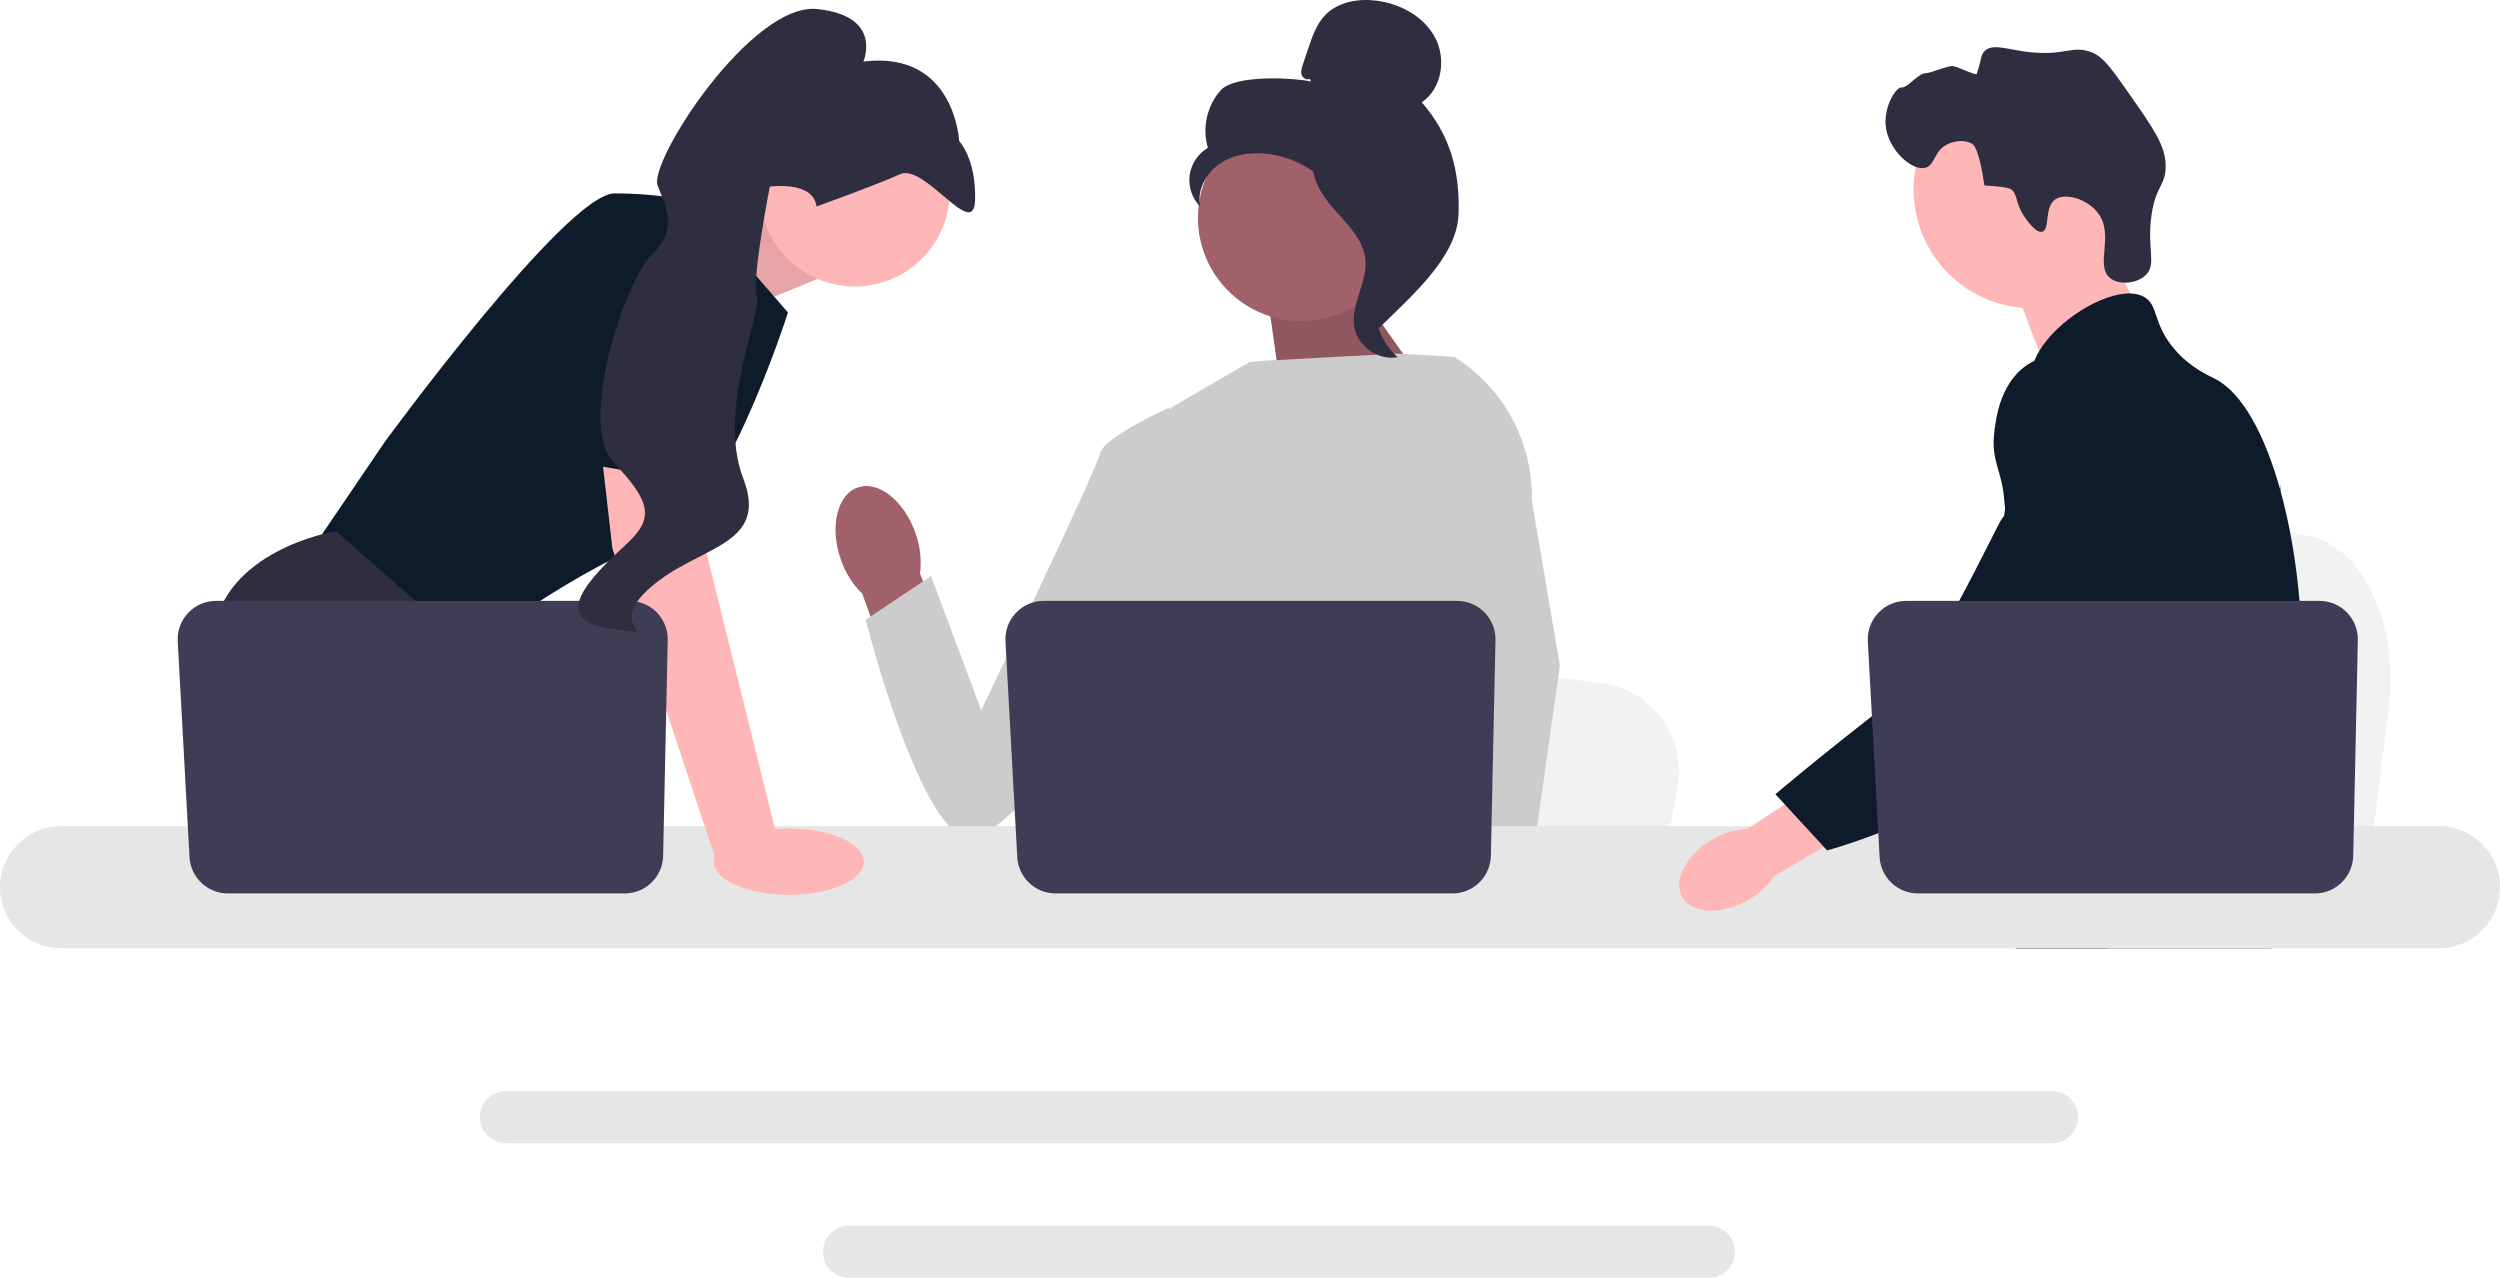
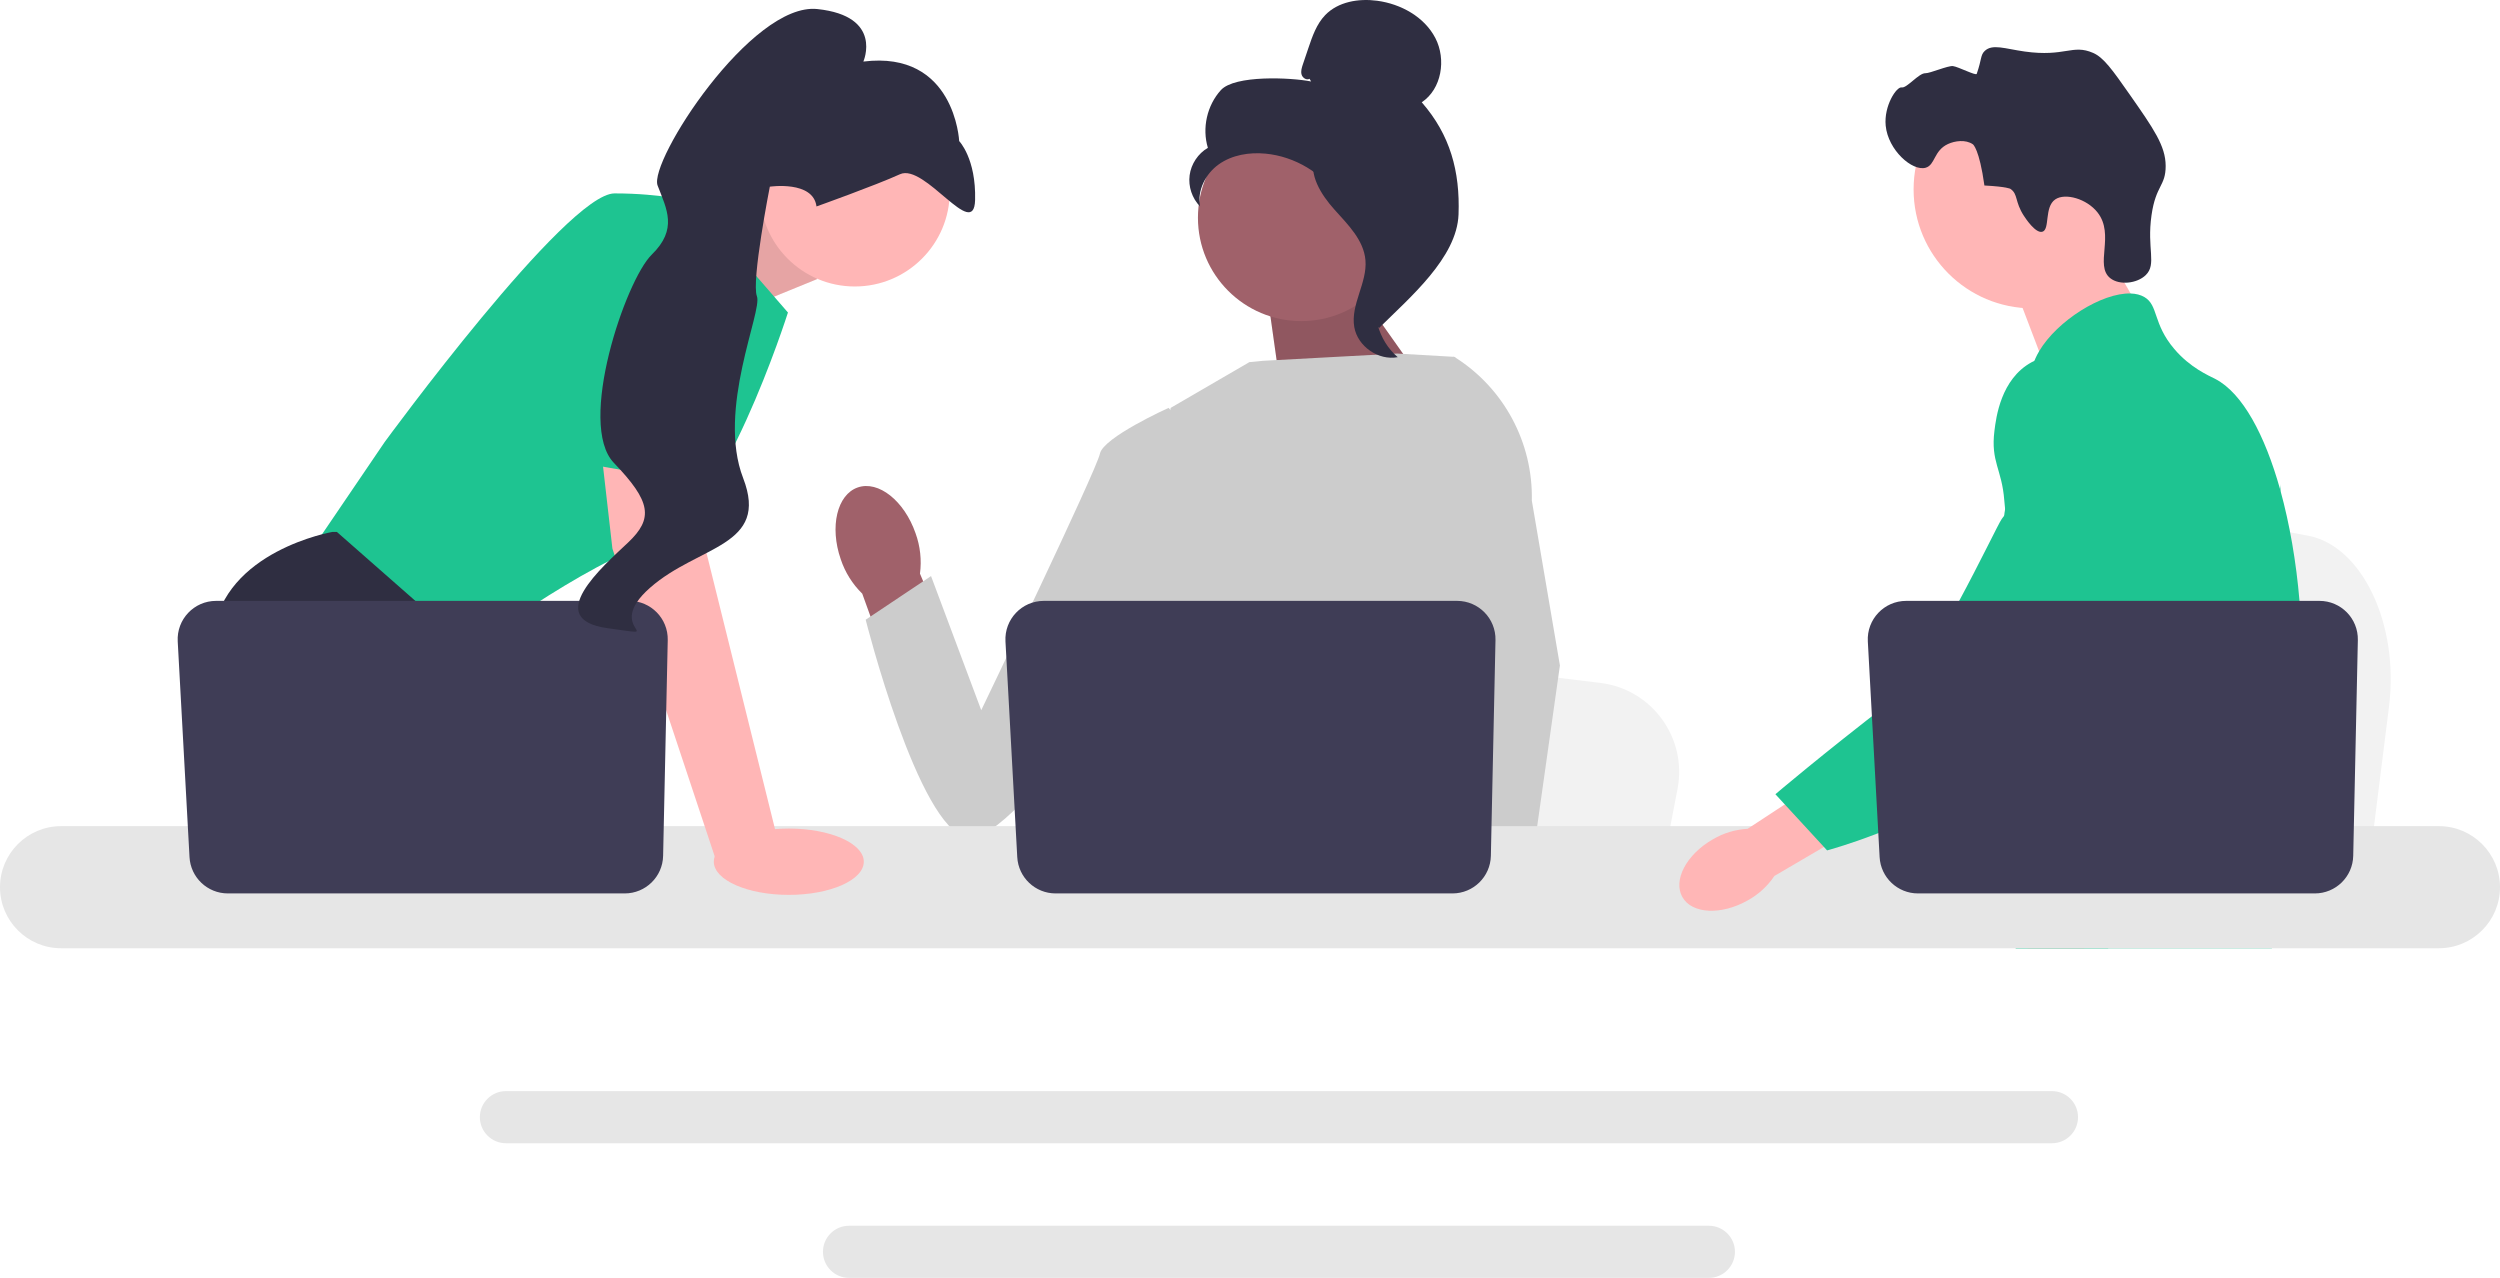
<svg xmlns="http://www.w3.org/2000/svg" width="866.81" height="443.068" viewBox="0 0 866.81 443.068">
  <path d="M828.335,244.952l-2.715,21.622-6.739,53.704h-135.383c1.057-12.037,2.502-29.362,4.046-48.065,.152-1.868,.312-3.748,.464-5.639,3.872-47.014,8.108-100.216,8.108-100.216l17.799,3.316,34.532,6.421,14.071,2.615,37.681,7.017c18.787,3.491,31.71,30.693,28.135,59.226Z" fill="#f2f2f2" />
  <polygon points="725.93 79.358 742.579 108.492 710.58 131.169 696.93 95.358 725.93 79.358" fill="#ffb6b6" />
  <circle cx="704.735" cy="65.675" r="41.244" fill="#ffb6b6" />
  <path d="M701.774,74.896c-3.275-4.984-1.99-7.591-4.731-9.423-0-0-1.103-.737-8.999-1.157h0c-1.768-12.724-3.975-14.267-3.975-14.267-2.543-1.778-6.318-1.201-8.666-.113-4.966,2.3-4.391,7.269-7.735,8.22-4.619,1.314-13.024-6.092-13.852-14.569-.675-6.915,3.78-13.631,5.547-13.276,1.752,.352,5.947-5.003,8.212-4.92,1.547,.056,7.867-2.691,9.567-2.476,1.857,.235,7.978,3.429,8.234,2.699,1.773-5.072,1.252-6.479,2.756-7.93,2.665-2.571,7.026-.781,13.866,.181,14.074,1.978,16.531-2.663,23.743,.483,3.644,1.589,6.692,5.874,12.641,14.38,8.319,11.895,12.479,17.842,12.506,24.779,.027,7.074-3.398,6.625-4.903,17.098-1.675,11.658,1.884,16.989-2.004,20.777-3.005,2.927-9.113,3.622-12.322,1.053-5.494-4.399,1.696-15.012-4.384-22.767-3.732-4.76-11.238-6.878-14.676-4.525-3.888,2.66-1.746,10.469-4.48,11.21-2.341,.634-5.772-4.588-6.343-5.457Z" fill="#2f2e41" />
-   <path d="M797.85,237.338c-1.15,19.67-5.72,25.88-7.32,49.11-.35,5.1-.56,11.02-.56,18.08,0,1.8,.01,3.54,.01,5.24,0,3.62-.069,7.04-.49,10.51-.319,2.77-.869,5.56-1.779,8.5h-88.83c-.01-.02-.01-.04-.021-.06-.52-2.26-.85-4.42-1.1-6.49-.08-.66-.15-1.31-.21-1.95-.08-.75-.15-1.49-.22-2.22-.271-2.91-.54-5.66-1.181-8.29-.859-3.63-2.42-7.05-5.62-10.35-1.31-1.35-2.619-2.4-3.899-3.32-.25-.17-.49-.34-.74-.51-3.54-2.43-6.89-4.18-9.79-9.14-.05-.07-.09-.15-.13-.22-.5-.87-1.8-3.15-2.74-6.19-.99-3.16-1.59-7.13-.51-11.19,2.57-9.62,12.09-10.58,19.87-20.3,.84-1.05,1.67-2.21,2.46-3.5,3.52-5.72,4.47-10.76,5.59-16.75,.18-.97,.34-1.93,.47-2.86,.101-.7,.19-1.39,.261-2.07,.619-5.71,.319-10.63-.41-15.03-2.38-14.41-9.4-23.33-4.44-36.26,1.561-4.06,3.771-7.11,6-9.72,4.72-5.53,9.57-9.12,8.73-16.26-.851-7.2-6.311-8.19-6.92-14.48-.311-3.18,.729-6.53,2.68-9.82v-.01c6.24-10.59,21.82-20.34,31.72-20.03,1.83,.05,3.45,.46,4.8,1.25,4.891,2.88,2.851,9.17,10.341,17.99,5.569,6.55,11.869,9.17,14.26,10.41,9.47,4.94,17.17,19.51,22.399,38.14,.04,.14,.08,.28,.12,.43,3.23,11.67,5.511,24.92,6.641,38.36,.479,5.69,.76,11.41,.819,17.07,.051,4.52-.05,8.44-.26,11.93Z" fill="#0d1b2a" />
+   <path d="M797.85,237.338c-1.15,19.67-5.72,25.88-7.32,49.11-.35,5.1-.56,11.02-.56,18.08,0,1.8,.01,3.54,.01,5.24,0,3.62-.069,7.04-.49,10.51-.319,2.77-.869,5.56-1.779,8.5h-88.83c-.01-.02-.01-.04-.021-.06-.52-2.26-.85-4.42-1.1-6.49-.08-.66-.15-1.31-.21-1.95-.08-.75-.15-1.49-.22-2.22-.271-2.91-.54-5.66-1.181-8.29-.859-3.63-2.42-7.05-5.62-10.35-1.31-1.35-2.619-2.4-3.899-3.32-.25-.17-.49-.34-.74-.51-3.54-2.43-6.89-4.18-9.79-9.14-.05-.07-.09-.15-.13-.22-.5-.87-1.8-3.15-2.74-6.19-.99-3.16-1.59-7.13-.51-11.19,2.57-9.62,12.09-10.58,19.87-20.3,.84-1.05,1.67-2.21,2.46-3.5,3.52-5.72,4.47-10.76,5.59-16.75,.18-.97,.34-1.93,.47-2.86,.101-.7,.19-1.39,.261-2.07,.619-5.71,.319-10.63-.41-15.03-2.38-14.41-9.4-23.33-4.44-36.26,1.561-4.06,3.771-7.11,6-9.72,4.72-5.53,9.57-9.12,8.73-16.26-.851-7.2-6.311-8.19-6.92-14.48-.311-3.18,.729-6.53,2.68-9.82v-.01c6.24-10.59,21.82-20.34,31.72-20.03,1.83,.05,3.45,.46,4.8,1.25,4.891,2.88,2.851,9.17,10.341,17.99,5.569,6.55,11.869,9.17,14.26,10.41,9.47,4.94,17.17,19.51,22.399,38.14,.04,.14,.08,.28,.12,.43,3.23,11.67,5.511,24.92,6.641,38.36,.479,5.69,.76,11.41,.819,17.07,.051,4.52-.05,8.44-.26,11.93Z" fill="#1ec491" />
  <g>
    <polygon points="731.331 304.728 729.52 309.768 728.38 312.927 725.74 320.278 722.68 328.778 703.01 328.778 706.31 320.278 707.84 316.318 710.38 309.768 714.64 298.768 731.331 304.728" fill="#ffb6b6" />
-     <path d="M790.84,167.827c-.05,.65-.12,1.37-.19,2.15-.779,7.94-2.62,22.15-5.31,38.36-1.42,8.55-3.08,17.66-4.95,26.71-4.02,19.53-9.02,38.76-14.67,51.4-1.01,2.28-2.05,4.34-3.11,6.16-.81,1.39-1.66,2.76-2.55,4.11-2.88,4.43-6.11,8.63-9.46,12.55-.13,.17-.28,.33-.43,.5-.54,.64-1.101,1.27-1.66,1.9-2.74,3.09-5.54,5.97-8.25,8.61-3.3,3.22-6.48,6.07-9.33,8.5h-31.94l-.13-.06-4.6-2.04s1.31-1.54,3.5-4.45c.45-.59,.93-1.24,1.45-1.95,.64-.87,1.33-1.83,2.069-2.87,1.54-2.18,3.29-4.74,5.17-7.64,3.641-5.61,7.79-12.51,11.98-20.5,.48-.93,.97-1.87,1.46-2.82,.01-.03,.03-.06,.04-.09,.83-1.62,1.65-3.29,2.47-4.99,6.95-14.46,8.94-26.46,9.511-30.35,.8-5.5,1.909-13.19,1.609-21.65-.2-5.58-1.01-11.48-2.939-17.34v-.01c-.4-1.23-.851-2.46-1.36-3.68-.91-2.19-1.99-4.35-3.271-6.48-5.649-9.38-10.239-9.77-13.89-19.99-1.08-3.03-3.53-9.87-2.78-17.09v-.01c.091-.89,.24-1.79,.44-2.69v-.01c.05-.25,.12-.51,.19-.76,.569-2.21,1.51-4.4,2.939-6.48,2.79-4.04,6.6-6.44,10.01-7.87l.011-.01c3.939-1.64,7.34-1.99,8-2.05,14.609-1.3,25.939,10.98,32.13,17.69,2.39,2.59,4.58,4.76,6.58,6.53,15.569,13.9,19.84,5.02,20.949,.43,.17-.71,.261-1.32,.311-1.72Z" fill="#0d1b2a" />
-     <path d="M790.89,167.308c0,.05-.01,.22-.05,.5,.02-.15,.03-.3,.04-.44,0-.03,0-.05,.01-.06Z" fill="#0d1b2a" />
+     <path d="M790.84,167.827c-.05,.65-.12,1.37-.19,2.15-.779,7.94-2.62,22.15-5.31,38.36-1.42,8.55-3.08,17.66-4.95,26.71-4.02,19.53-9.02,38.76-14.67,51.4-1.01,2.28-2.05,4.34-3.11,6.16-.81,1.39-1.66,2.76-2.55,4.11-2.88,4.43-6.11,8.63-9.46,12.55-.13,.17-.28,.33-.43,.5-.54,.64-1.101,1.27-1.66,1.9-2.74,3.09-5.54,5.97-8.25,8.61-3.3,3.22-6.48,6.07-9.33,8.5h-31.94l-.13-.06-4.6-2.04s1.31-1.54,3.5-4.45c.45-.59,.93-1.24,1.45-1.95,.64-.87,1.33-1.83,2.069-2.87,1.54-2.18,3.29-4.74,5.17-7.64,3.641-5.61,7.79-12.51,11.98-20.5,.48-.93,.97-1.87,1.46-2.82,.01-.03,.03-.06,.04-.09,.83-1.62,1.65-3.29,2.47-4.99,6.95-14.46,8.94-26.46,9.511-30.35,.8-5.5,1.909-13.19,1.609-21.65-.2-5.58-1.01-11.48-2.939-17.34v-.01c-.4-1.23-.851-2.46-1.36-3.68-.91-2.19-1.99-4.35-3.271-6.48-5.649-9.38-10.239-9.77-13.89-19.99-1.08-3.03-3.53-9.87-2.78-17.09v-.01c.091-.89,.24-1.79,.44-2.69v-.01c.05-.25,.12-.51,.19-.76,.569-2.21,1.51-4.4,2.939-6.48,2.79-4.04,6.6-6.44,10.01-7.87l.011-.01c3.939-1.64,7.34-1.99,8-2.05,14.609-1.3,25.939,10.98,32.13,17.69,2.39,2.59,4.58,4.76,6.58,6.53,15.569,13.9,19.84,5.02,20.949,.43,.17-.71,.261-1.32,.311-1.72Z" fill="#1ec491" />
+     <path d="M790.89,167.308c0,.05-.01,.22-.05,.5,.02-.15,.03-.3,.04-.44,0-.03,0-.05,.01-.06Z" fill="#1ec491" />
  </g>
  <path d="M711.47,378.318H175.42c-4.98,0-9.04,4.05-9.04,9.03,0,4.99,4.06,9.04,9.04,9.04H711.47c4.979,0,9.03-4.05,9.03-9.04,0-4.98-4.051-9.03-9.03-9.03Z" fill="#e6e6e6" />
  <path d="M592.51,424.998H294.37c-4.98,0-9.03,4.05-9.03,9.03s4.05,9.04,9.03,9.04h298.14c4.98,0,9.04-4.06,9.04-9.04s-4.06-9.03-9.04-9.03Z" fill="#e6e6e6" />
  <polygon points="235.069 81.275 268.853 67.057 283.344 96.762 247.842 111.253 235.069 81.275" fill="#ffb6b6" />
  <polygon points="235.069 81.275 268.853 67.057 283.344 96.762 247.842 111.253 235.069 81.275" opacity=".1" />
-   <path d="M239.872,69.955l33.328,38.4s-23.185,73.177-46.369,79.698-65.932,38.4-65.932,38.4l-53.615-34.777,26.083-38.4s63.034-86.218,79.698-86.218c16.664,0,26.807,2.898,26.807,2.898Z" fill="#0d1b2a" />
+   <path d="M239.872,69.955l33.328,38.4s-23.185,73.177-46.369,79.698-65.932,38.4-65.932,38.4l-53.615-34.777,26.083-38.4s63.034-86.218,79.698-86.218c16.664,0,26.807,2.898,26.807,2.898Z" fill="#1ec491" />
  <path d="M194.843,320.278H117.261l-4.905-6.557-20.026-26.771-4.608-6.158s-17.389-31.879-13.766-60.86c3.623-28.981,41.298-35.502,41.298-35.502h1.55l46.123,40.53-2.753,37.719,14.606,24.272,20.062,33.328Z" fill="#2f2e41" />
  <polygon points="133.15 320.278 112.356 320.278 112.356 289.486 133.15 320.278" fill="#2f2e41" />
  <path d="M581.644,273.532l-2.587,13.418-6.419,33.328h-128.958c1.007-7.47,2.384-18.222,3.854-29.829,.145-1.159,.297-2.326,.442-3.499,3.688-29.177,7.723-62.193,7.723-62.193l16.954,2.058,32.893,3.985,13.404,1.623,35.893,4.354c17.896,2.166,30.205,19.048,26.8,36.755Z" fill="#f2f2f2" />
  <path d="M764.144,320.278h-69.945c1.065-1.253,1.666-1.978,1.666-1.978l20.968-3.463,43.203-7.129s1.971,5.093,4.108,12.571Z" fill="#2f2e41" />
  <polygon points="467.455 95.766 497.873 138.784 444.814 140.369 439.119 99.942 467.455 95.766" fill="#a0616a" />
  <polygon points="467.455 95.766 497.873 138.784 444.814 140.369 439.119 99.942 467.455 95.766" opacity=".1" />
  <path id="uuid-ae755ff6-bb09-410e-86b1-7d1b81a37005-535" d="M317.446,184.896c-3.903-11.259-12.876-18.372-20.041-15.887-7.165,2.485-9.808,13.625-5.902,24.888,1.499,4.52,4.058,8.616,7.464,11.945l17.14,47.497,22.117-8.518-19.245-45.919c.615-4.724,.089-9.526-1.533-14.005Z" fill="#a0616a" />
  <path d="M523.347,162.977l-.042,43.841-4.079,16.193-8.39,33.306-6.108,30.633-4.55,22.822-1.623,8.151c-1.224,.819-2.442,1.601-3.659,2.355h-105.976c-6.021-3.615-9.39-6.427-9.39-6.427,0,0,1.666-1.565,3.572-4.079,3.217-4.246,7.108-11.201,4.724-17.845-.5-1.391-.63-3.086-.478-4.977,.971-12.476,14.056-33.574,14.056-33.574l-2.71-31.314-1.188-13.722,8.378-66.91,27.307-15.874,4.714-.456,46.536-2.514,19.234,1.108,.877,.239,18.794,39.045Z" fill="#ccc" />
  <g>
    <polygon points="525.414 320.278 502.229 320.278 501.208 309.772 501.186 309.562 507.75 309.113 524.827 307.947 525.124 314.235 525.356 319.061 525.414 320.278" fill="#ffb6b6" />
    <path d="M531.121,173.576l9.739,57.143-7.948,56.23-1.239,8.752-2.188,15.454-.674,4.753,.022,.514,.167,3.855h-27.532l-1.014-10.506-.087-.942-2.072-21.518-.036-.362-4.398-45.63,8.622-32.98,.638-2.427v-.007l3.751-56.469-2.905-25.663-.029-.239c.058,.036,.109,.073,.167,.109,.152,.094,.304,.188,.449,.29,16.925,10.737,27.01,29.575,26.568,49.644Z" fill="#ccc" />
  </g>
  <path d="M415.748,152.379l-10.587-10.951s-22.664,10.218-23.794,15.886c-1.13,5.669-41.146,88.926-41.146,88.926l-17.41-46.499-22.662,15.13s18.184,72.192,35.19,75.581,74.002-85.446,74.002-85.446l6.408-52.628Z" fill="#ccc" />
  <path d="M845.64,286.447H21.16c-11.67,0-21.16,9.5-21.16,21.17s9.49,21.16,21.16,21.16H845.64c11.67,0,21.17-9.49,21.17-21.16s-9.5-21.17-21.17-21.17Z" fill="#e6e6e6" />
  <path d="M518.522,221.94l-1.603,74.802c-.155,7.241-6.07,13.03-13.312,13.03h-137.603c-7.071,0-12.91-5.528-13.296-12.589l-4.089-74.802c-.417-7.628,5.656-14.042,13.296-14.042h143.295c7.466,0,13.472,6.137,13.312,13.601Z" fill="#3f3d56" />
  <circle cx="296.385" cy="66.41" r="32.922" fill="#ffb6b6" />
  <polygon points="241.321 152.551 244.944 191.675 269.578 290.935 248.296 298.394 212.34 190.226 207.374 146.755 241.321 152.551" fill="#ffb6b6" />
  <path d="M231.522,221.94l-1.603,74.802c-.155,7.241-6.07,13.03-13.312,13.03H79.004c-7.071,0-12.91-5.528-13.296-12.589l-4.089-74.802c-.417-7.628,5.656-14.042,13.296-14.042H218.21c7.466,0,13.472,6.137,13.312,13.601Z" fill="#3f3d56" />
  <ellipse cx="273.5" cy="298.778" rx="26" ry="11.5" fill="#ffb6b6" />
-   <path d="M190.242,158.532l14.853-79.158s41.298-5.796,42.747,7.97-1.035,81.042-1.035,81.042l-56.564-9.853Z" fill="#0d1b2a" />
+   <path d="M190.242,158.532l14.853-79.158s41.298-5.796,42.747,7.97-1.035,81.042-1.035,81.042l-56.564-9.853Z" fill="#1ec491" />
  <path d="M283.095,71.586s20.365-7.268,28.956-11.179c8.591-3.911,25.657,23.366,26.037,8.96,.38-14.406-5.518-20.447-5.518-20.447,0,0-1.473-31.515-33.223-27.575,0,0,6.984-15.767-15.941-18.205-22.925-2.438-58.589,52.921-55.395,61.194,3.194,8.273,7.023,15.113-2.039,23.959-9.062,8.846-26.03,58.769-13.12,72.203,12.91,13.434,13.758,19.264,4.912,27.621-8.846,8.358-29.754,26.53-7.147,29.685,22.607,3.155-2.068,.799,14.786-14.026,16.854-14.825,41.447-14.219,32.265-38.005-9.183-23.785,6.771-57.869,4.775-63.04-1.996-5.171,4.473-38.005,4.473-38.005,0,0,15.055-2.212,16.181,6.86Z" fill="#2f2e41" />
  <g>
    <circle cx="451.191" cy="75.499" r="35.838" fill="#a0616a" />
    <path d="M454.051,27.317c-1.037,.605-2.426-.311-2.759-1.464-.333-1.154,.055-2.379,.439-3.516l1.934-5.727c1.371-4.062,2.827-8.266,5.797-11.357,4.483-4.666,11.607-5.853,18.02-4.993,8.236,1.104,16.362,5.564,20.191,12.939,3.829,7.375,2.199,17.665-4.72,22.266,9.862,11.303,13.3,23.901,12.757,38.892-.543,14.991-16.879,28.788-27.533,39.348-2.379-1.442-4.542-8.201-3.234-10.656,1.308-2.455-.566-5.3,1.054-7.561,1.62-2.262,2.976,1.34,1.338-.909-1.034-1.419,3.001-4.684,1.464-5.533-7.432-4.108-9.903-13.371-14.571-20.465-5.63-8.556-15.265-14.35-25.462-15.312-5.617-.53-11.55,.43-16.154,3.691-4.604,3.261-7.585,9.089-6.517,14.629-2.765-2.808-4.141-6.922-3.622-10.828,.519-3.906,2.922-7.518,6.325-9.506-2.069-6.841-.297-14.711,4.505-20.005,4.802-5.294,24.28-4.392,31.291-2.999l-.542-.93Z" fill="#2f2e41" />
    <path d="M455.14,53.475c9.285,1.002,15.989,9.045,21.65,16.473,3.263,4.281,6.681,9.009,6.599,14.391-.083,5.441-3.721,10.109-5.46,15.265-2.842,8.429-.072,18.457,6.693,24.233-6.685,1.269-13.911-3.744-15.065-10.449-1.343-7.806,4.574-15.34,3.873-23.23-.617-6.951-6.095-12.301-10.752-17.498-4.657-5.197-9.03-12.094-6.888-18.735l-.65-.45Z" fill="#2f2e41" />
  </g>
  <g>
    <path id="uuid-aec20554-f6ec-4c5b-9d97-717cd04239bf-536" d="M593.947,290.977c-9.197,5.231-13.952,14.216-10.623,20.069,3.33,5.852,13.483,6.355,22.683,1.121,3.703-2.04,6.864-4.938,9.218-8.45l38.687-22.656-11.019-17.928-36.969,24.238c-4.223,.228-8.331,1.465-11.978,3.607Z" fill="#ffb6b6" />
-     <path d="M724.935,124.841c-1.156-.458-11.3-4.3-20.561,.772-10.638,5.826-12.281,19.126-12.858,23.791-1.331,10.776,2.591,13.191,3.419,24.101,1.549,20.41,5.633-2.874-.889,6.442-2.258,3.225-25.317,53.198-38.034,62.986-24.733,19.037-40.439,32.444-40.439,32.444l17.93,19.477s28.333-7.549,53.376-23.81c25.688-16.68,38.532-25.02,48.469-41.335,.856-1.405,21.331-36.176,10.335-74.624-2.508-8.77-7.104-24.839-20.747-30.245Z" fill="#0d1b2a" />
+     <path d="M724.935,124.841c-1.156-.458-11.3-4.3-20.561,.772-10.638,5.826-12.281,19.126-12.858,23.791-1.331,10.776,2.591,13.191,3.419,24.101,1.549,20.41,5.633-2.874-.889,6.442-2.258,3.225-25.317,53.198-38.034,62.986-24.733,19.037-40.439,32.444-40.439,32.444l17.93,19.477s28.333-7.549,53.376-23.81c25.688-16.68,38.532-25.02,48.469-41.335,.856-1.405,21.331-36.176,10.335-74.624-2.508-8.77-7.104-24.839-20.747-30.245Z" fill="#1ec491" />
  </g>
  <path d="M817.522,221.94l-1.603,74.802c-.155,7.241-6.07,13.03-13.312,13.03h-137.603c-7.071,0-12.91-5.528-13.296-12.589l-4.089-74.802c-.417-7.628,5.656-14.042,13.296-14.042h143.295c7.466,0,13.472,6.137,13.312,13.601Z" fill="#3f3d56" />
</svg>
